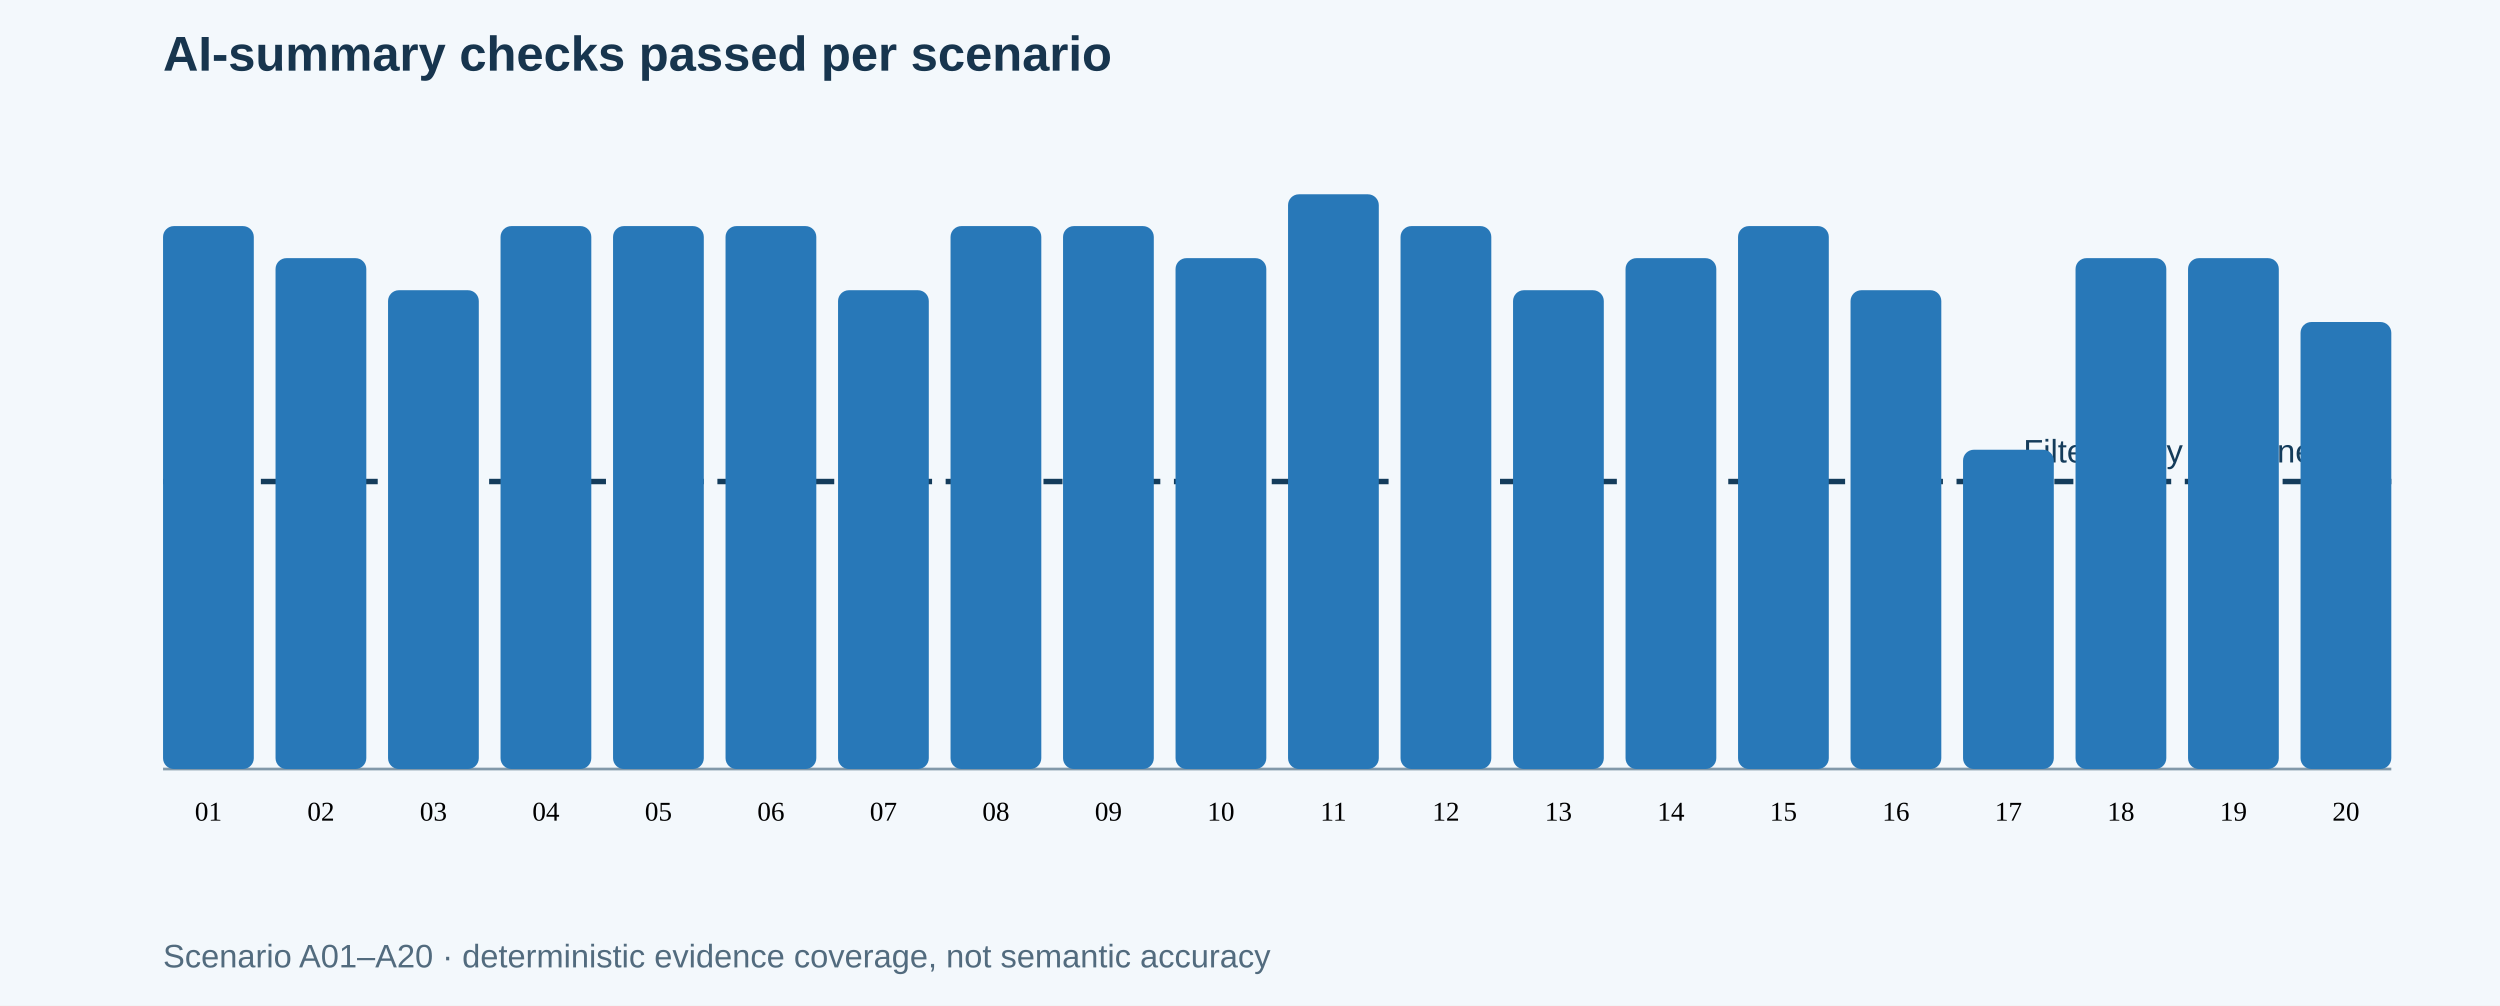
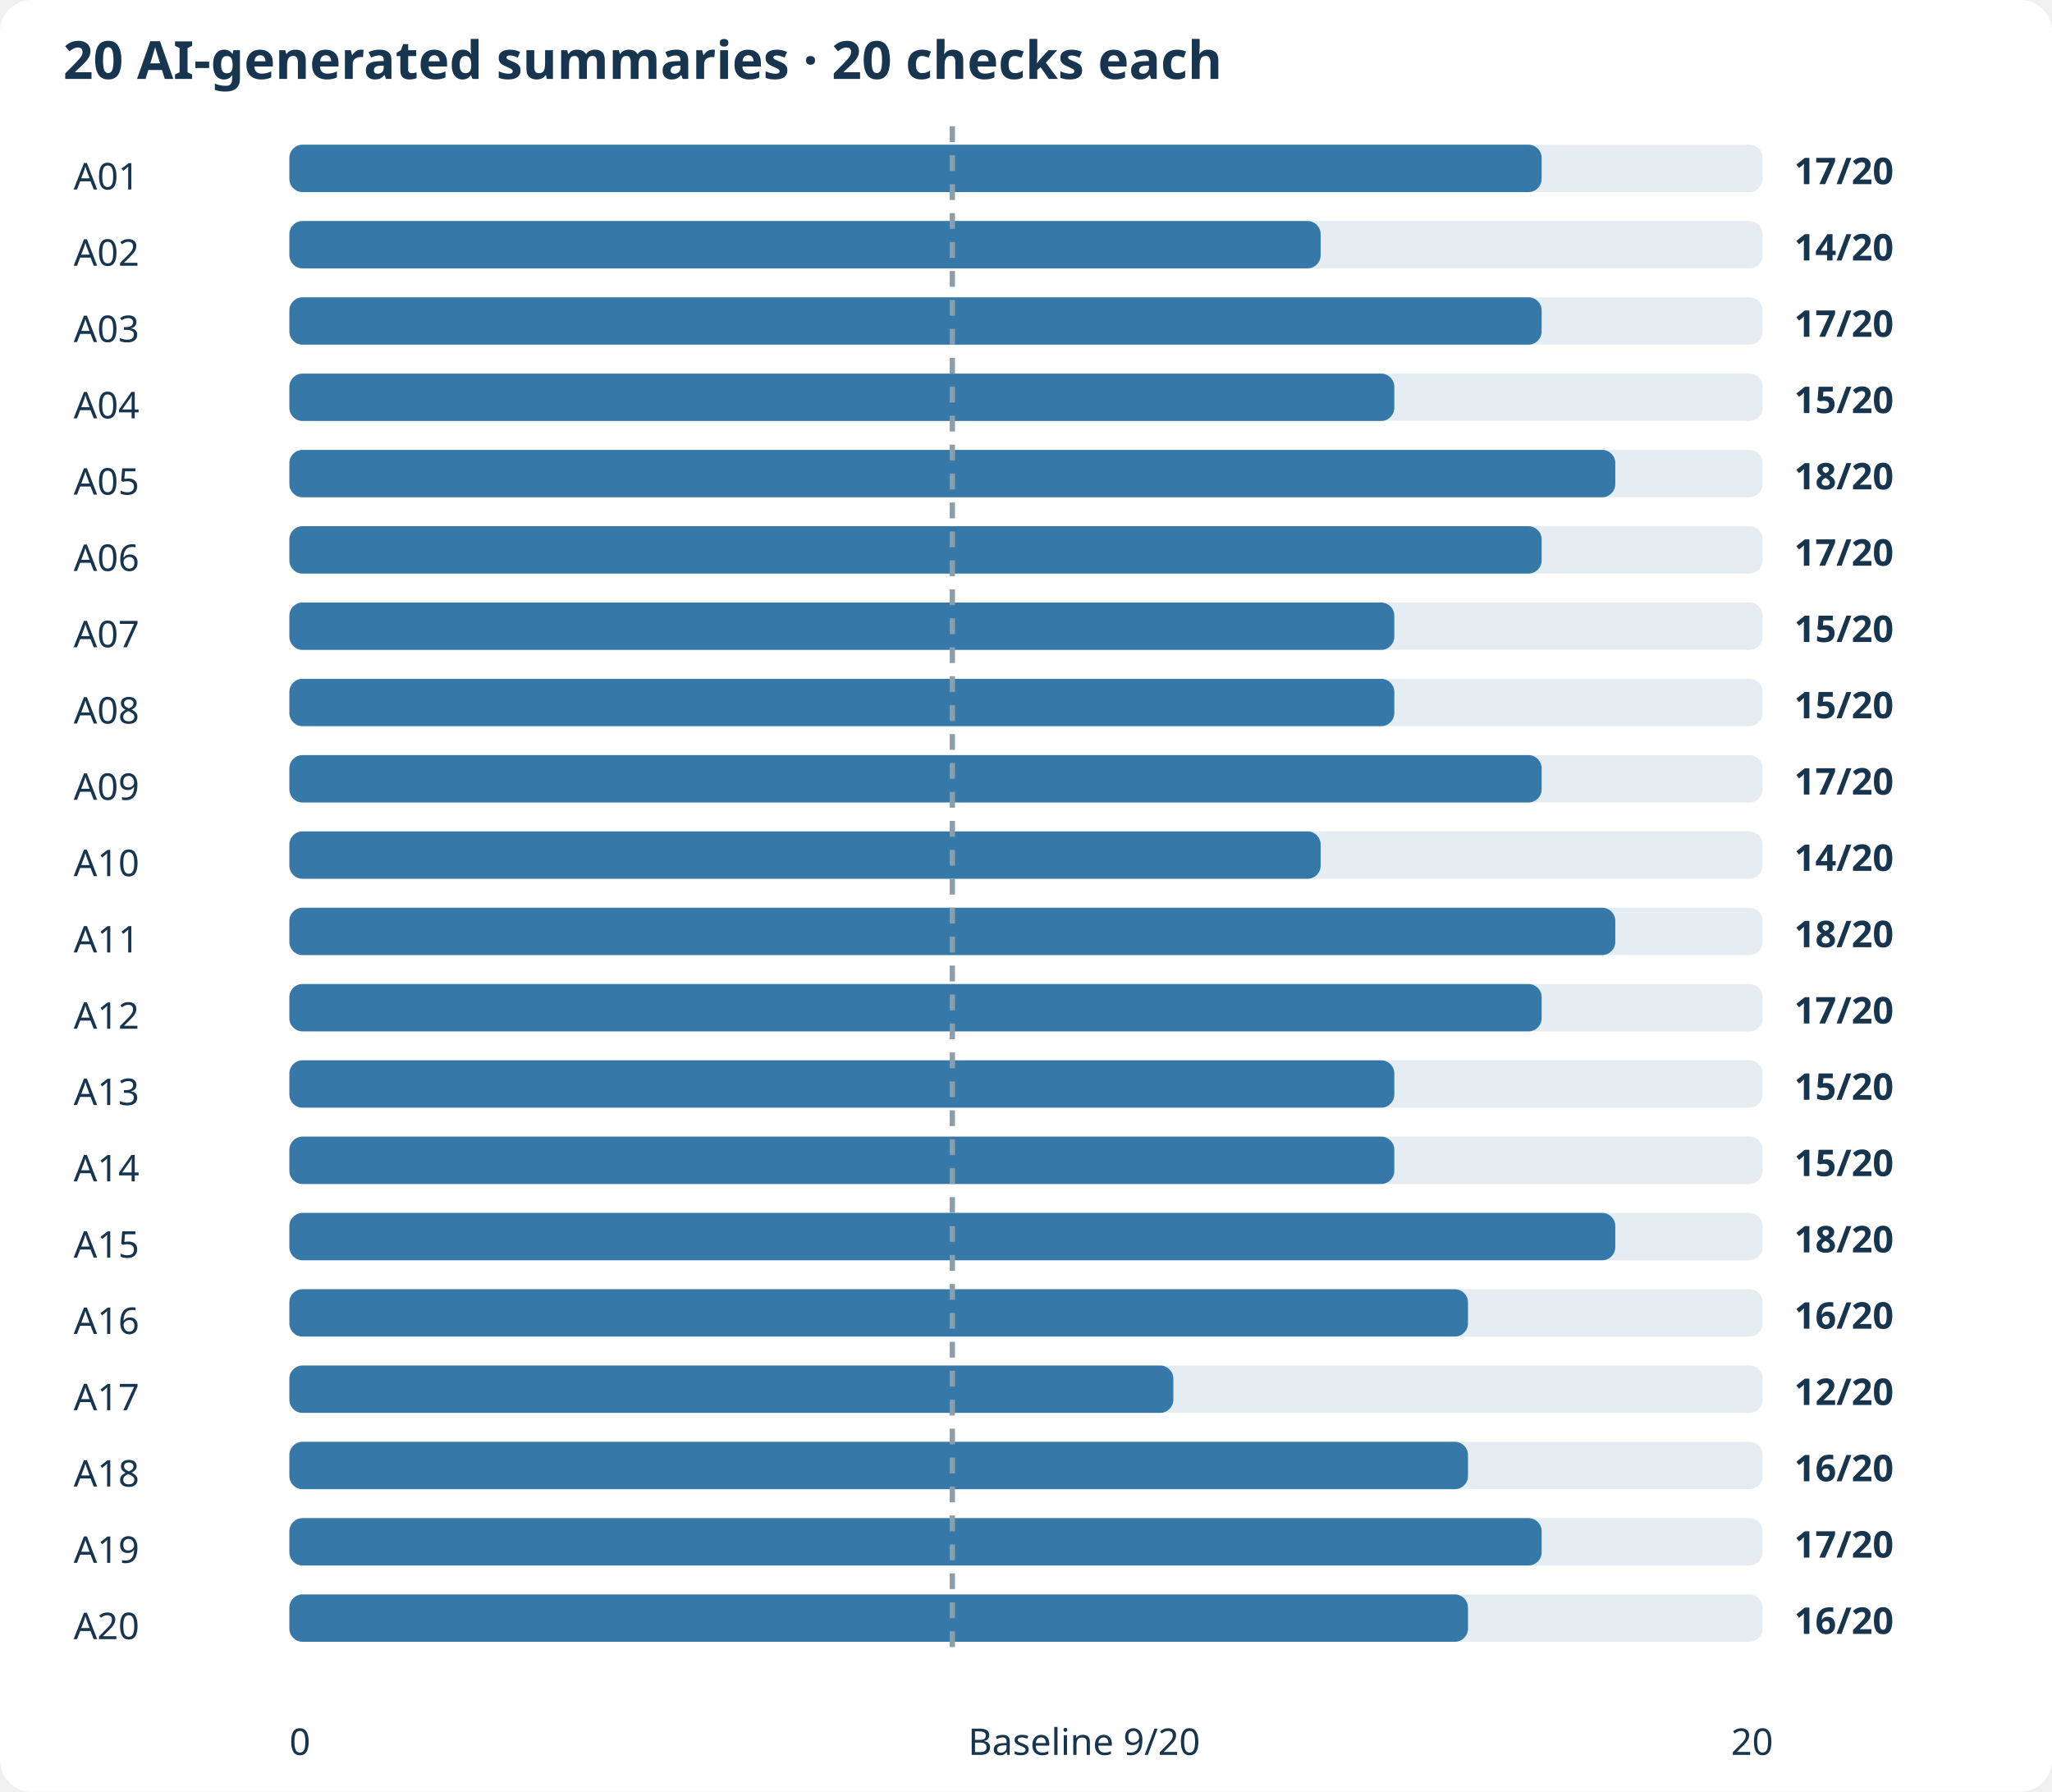
- <svg xmlns="http://www.w3.org/2000/svg" viewBox="0 0 920 370" role="img" aria-label="AI summary checks passed in each scenario; dashed line is the 9 of 20 filters-only baseline">
-   <rect width="100%" height="100%" fill="#f3f8fc" />
-   <text x="60" y="26" font-family="Arial,sans-serif" font-size="18" font-weight="700" fill="#17354e">AI-summary checks passed per scenario</text>
-   <line x1="60" y1="177.2" x2="880" y2="177.2" stroke="#143c5b" stroke-width="2" stroke-dasharray="7 5" />
-   <text x="878" y="170.2" text-anchor="end" font-family="Arial,sans-serif" font-size="12" fill="#143c5b">Filters-only baseline 9/20</text>
-   <line x1="60" y1="283" x2="880" y2="283" stroke="#8299aa" />
-   <rect x="60.0" y="83.2" width="33.4" height="199.8" rx="4" fill="#2878b8" />
-   <text x="76.7" y="302" text-anchor="middle" font-size="10">01</text>
-   <rect x="101.4" y="95.0" width="33.4" height="188.0" rx="4" fill="#2878b8" />
-   <text x="118.1" y="302" text-anchor="middle" font-size="10">02</text>
-   <rect x="142.8" y="106.8" width="33.4" height="176.2" rx="4" fill="#2878b8" />
-   <text x="159.5" y="302" text-anchor="middle" font-size="10">03</text>
-   <rect x="184.2" y="83.2" width="33.4" height="199.8" rx="4" fill="#2878b8" />
-   <text x="200.9" y="302" text-anchor="middle" font-size="10">04</text>
-   <rect x="225.6" y="83.2" width="33.4" height="199.8" rx="4" fill="#2878b8" />
-   <text x="242.3" y="302" text-anchor="middle" font-size="10">05</text>
-   <rect x="267.0" y="83.2" width="33.4" height="199.8" rx="4" fill="#2878b8" />
-   <text x="283.7" y="302" text-anchor="middle" font-size="10">06</text>
-   <rect x="308.4" y="106.8" width="33.4" height="176.2" rx="4" fill="#2878b8" />
-   <text x="325.1" y="302" text-anchor="middle" font-size="10">07</text>
-   <rect x="349.8" y="83.2" width="33.4" height="199.8" rx="4" fill="#2878b8" />
-   <text x="366.5" y="302" text-anchor="middle" font-size="10">08</text>
-   <rect x="391.2" y="83.2" width="33.4" height="199.8" rx="4" fill="#2878b8" />
-   <text x="407.9" y="302" text-anchor="middle" font-size="10">09</text>
-   <rect x="432.6" y="95.0" width="33.4" height="188.0" rx="4" fill="#2878b8" />
-   <text x="449.3" y="302" text-anchor="middle" font-size="10">10</text>
-   <rect x="474.0" y="71.5" width="33.4" height="211.5" rx="4" fill="#2878b8" />
-   <text x="490.7" y="302" text-anchor="middle" font-size="10">11</text>
-   <rect x="515.4" y="83.2" width="33.4" height="199.8" rx="4" fill="#2878b8" />
-   <text x="532.1" y="302" text-anchor="middle" font-size="10">12</text>
-   <rect x="556.8" y="106.8" width="33.4" height="176.2" rx="4" fill="#2878b8" />
-   <text x="573.5" y="302" text-anchor="middle" font-size="10">13</text>
-   <rect x="598.2" y="95.0" width="33.4" height="188.0" rx="4" fill="#2878b8" />
-   <text x="614.9" y="302" text-anchor="middle" font-size="10">14</text>
-   <rect x="639.6" y="83.2" width="33.4" height="199.8" rx="4" fill="#2878b8" />
-   <text x="656.3" y="302" text-anchor="middle" font-size="10">15</text>
-   <rect x="681.0" y="106.8" width="33.4" height="176.2" rx="4" fill="#2878b8" />
-   <text x="697.7" y="302" text-anchor="middle" font-size="10">16</text>
-   <rect x="722.4" y="165.5" width="33.4" height="117.5" rx="4" fill="#2878b8" />
-   <text x="739.1" y="302" text-anchor="middle" font-size="10">17</text>
-   <rect x="763.8" y="95.0" width="33.4" height="188.0" rx="4" fill="#2878b8" />
-   <text x="780.5" y="302" text-anchor="middle" font-size="10">18</text>
-   <rect x="805.2" y="95.0" width="33.4" height="188.0" rx="4" fill="#2878b8" />
-   <text x="821.9" y="302" text-anchor="middle" font-size="10">19</text>
-   <rect x="846.6" y="118.5" width="33.4" height="164.5" rx="4" fill="#2878b8" />
-   <text x="863.3" y="302" text-anchor="middle" font-size="10">20</text>
-   <text x="60" y="356" font-family="Arial,sans-serif" font-size="12" fill="#526b7e">Scenario A01–A20 · deterministic evidence coverage, not semantic accuracy</text>
+ <svg xmlns="http://www.w3.org/2000/svg" viewBox="0 0 780 681" role="img" aria-labelledby="title desc">
+   <style>text{font:14px system-ui, sans-serif;fill:#17354e}.title{font-size:20px;font-weight:700}.bar{fill:#3679a8}.base{stroke:#8b9eac;stroke-dasharray:6 5;stroke-width:2}.score{font-weight:700}</style>
+   <rect width="100%" height="100%" fill="#fff" rx="12" />
+   <text x="24" y="30" class="title">20 AI-generated summaries · 20 checks each</text>
+   <text x="28" y="72">A01</text>
+   <rect x="110" y="55" width="560" height="18" rx="5" fill="#e5edf3" />
+   <rect x="110" y="55" width="476.0" height="18" rx="5" class="bar" />
+   <text x="682" y="70" class="score">17/20</text>
+   <text x="28" y="101">A02</text>
+   <rect x="110" y="84" width="560" height="18" rx="5" fill="#e5edf3" />
+   <rect x="110" y="84" width="392.0" height="18" rx="5" class="bar" />
+   <text x="682" y="99" class="score">14/20</text>
+   <text x="28" y="130">A03</text>
+   <rect x="110" y="113" width="560" height="18" rx="5" fill="#e5edf3" />
+   <rect x="110" y="113" width="476.0" height="18" rx="5" class="bar" />
+   <text x="682" y="128" class="score">17/20</text>
+   <text x="28" y="159">A04</text>
+   <rect x="110" y="142" width="560" height="18" rx="5" fill="#e5edf3" />
+   <rect x="110" y="142" width="420.0" height="18" rx="5" class="bar" />
+   <text x="682" y="157" class="score">15/20</text>
+   <text x="28" y="188">A05</text>
+   <rect x="110" y="171" width="560" height="18" rx="5" fill="#e5edf3" />
+   <rect x="110" y="171" width="504.0" height="18" rx="5" class="bar" />
+   <text x="682" y="186" class="score">18/20</text>
+   <text x="28" y="217">A06</text>
+   <rect x="110" y="200" width="560" height="18" rx="5" fill="#e5edf3" />
+   <rect x="110" y="200" width="476.0" height="18" rx="5" class="bar" />
+   <text x="682" y="215" class="score">17/20</text>
+   <text x="28" y="246">A07</text>
+   <rect x="110" y="229" width="560" height="18" rx="5" fill="#e5edf3" />
+   <rect x="110" y="229" width="420.0" height="18" rx="5" class="bar" />
+   <text x="682" y="244" class="score">15/20</text>
+   <text x="28" y="275">A08</text>
+   <rect x="110" y="258" width="560" height="18" rx="5" fill="#e5edf3" />
+   <rect x="110" y="258" width="420.0" height="18" rx="5" class="bar" />
+   <text x="682" y="273" class="score">15/20</text>
+   <text x="28" y="304">A09</text>
+   <rect x="110" y="287" width="560" height="18" rx="5" fill="#e5edf3" />
+   <rect x="110" y="287" width="476.0" height="18" rx="5" class="bar" />
+   <text x="682" y="302" class="score">17/20</text>
+   <text x="28" y="333">A10</text>
+   <rect x="110" y="316" width="560" height="18" rx="5" fill="#e5edf3" />
+   <rect x="110" y="316" width="392.0" height="18" rx="5" class="bar" />
+   <text x="682" y="331" class="score">14/20</text>
+   <text x="28" y="362">A11</text>
+   <rect x="110" y="345" width="560" height="18" rx="5" fill="#e5edf3" />
+   <rect x="110" y="345" width="504.0" height="18" rx="5" class="bar" />
+   <text x="682" y="360" class="score">18/20</text>
+   <text x="28" y="391">A12</text>
+   <rect x="110" y="374" width="560" height="18" rx="5" fill="#e5edf3" />
+   <rect x="110" y="374" width="476.0" height="18" rx="5" class="bar" />
+   <text x="682" y="389" class="score">17/20</text>
+   <text x="28" y="420">A13</text>
+   <rect x="110" y="403" width="560" height="18" rx="5" fill="#e5edf3" />
+   <rect x="110" y="403" width="420.0" height="18" rx="5" class="bar" />
+   <text x="682" y="418" class="score">15/20</text>
+   <text x="28" y="449">A14</text>
+   <rect x="110" y="432" width="560" height="18" rx="5" fill="#e5edf3" />
+   <rect x="110" y="432" width="420.0" height="18" rx="5" class="bar" />
+   <text x="682" y="447" class="score">15/20</text>
+   <text x="28" y="478">A15</text>
+   <rect x="110" y="461" width="560" height="18" rx="5" fill="#e5edf3" />
+   <rect x="110" y="461" width="504.0" height="18" rx="5" class="bar" />
+   <text x="682" y="476" class="score">18/20</text>
+   <text x="28" y="507">A16</text>
+   <rect x="110" y="490" width="560" height="18" rx="5" fill="#e5edf3" />
+   <rect x="110" y="490" width="448.0" height="18" rx="5" class="bar" />
+   <text x="682" y="505" class="score">16/20</text>
+   <text x="28" y="536">A17</text>
+   <rect x="110" y="519" width="560" height="18" rx="5" fill="#e5edf3" />
+   <rect x="110" y="519" width="336.0" height="18" rx="5" class="bar" />
+   <text x="682" y="534" class="score">12/20</text>
+   <text x="28" y="565">A18</text>
+   <rect x="110" y="548" width="560" height="18" rx="5" fill="#e5edf3" />
+   <rect x="110" y="548" width="448.0" height="18" rx="5" class="bar" />
+   <text x="682" y="563" class="score">16/20</text>
+   <text x="28" y="594">A19</text>
+   <rect x="110" y="577" width="560" height="18" rx="5" fill="#e5edf3" />
+   <rect x="110" y="577" width="476.0" height="18" rx="5" class="bar" />
+   <text x="682" y="592" class="score">17/20</text>
+   <text x="28" y="623">A20</text>
+   <rect x="110" y="606" width="560" height="18" rx="5" fill="#e5edf3" />
+   <rect x="110" y="606" width="448.0" height="18" rx="5" class="bar" />
+   <text x="682" y="621" class="score">16/20</text>
+   <line x1="362.0" y1="48" x2="362.0" y2="630" class="base" />
+   <text x="110" y="667">0</text>
+   <text x="658" y="667">20</text>
+   <text x="368.0" y="667">Baseline 9/20</text>
</svg>
